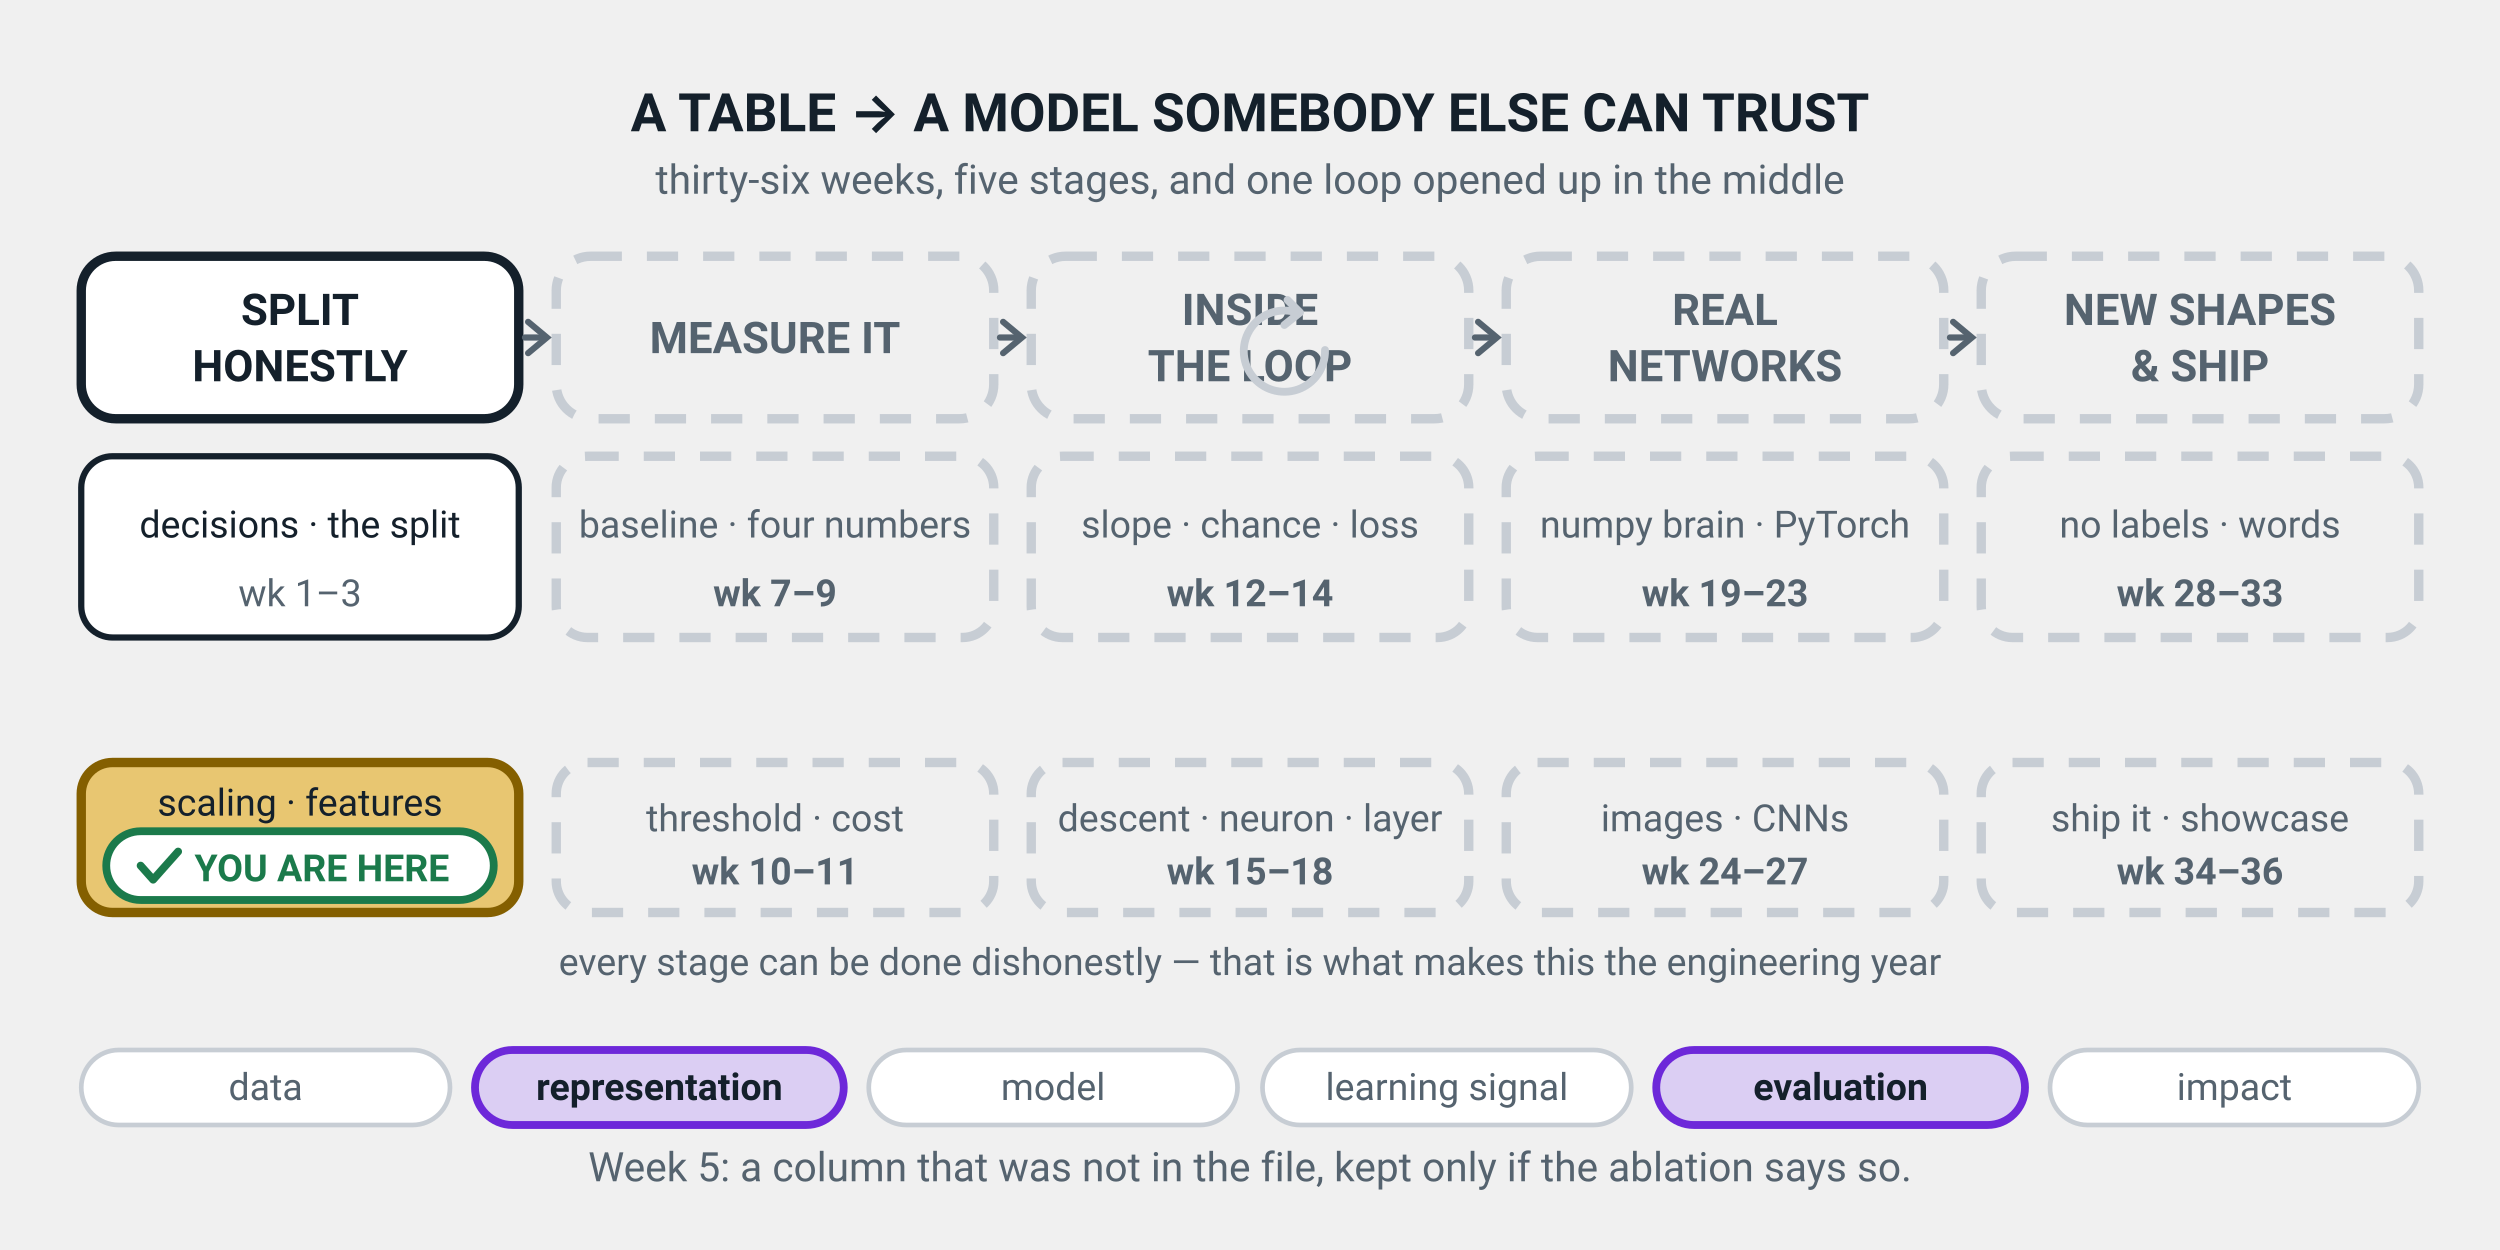
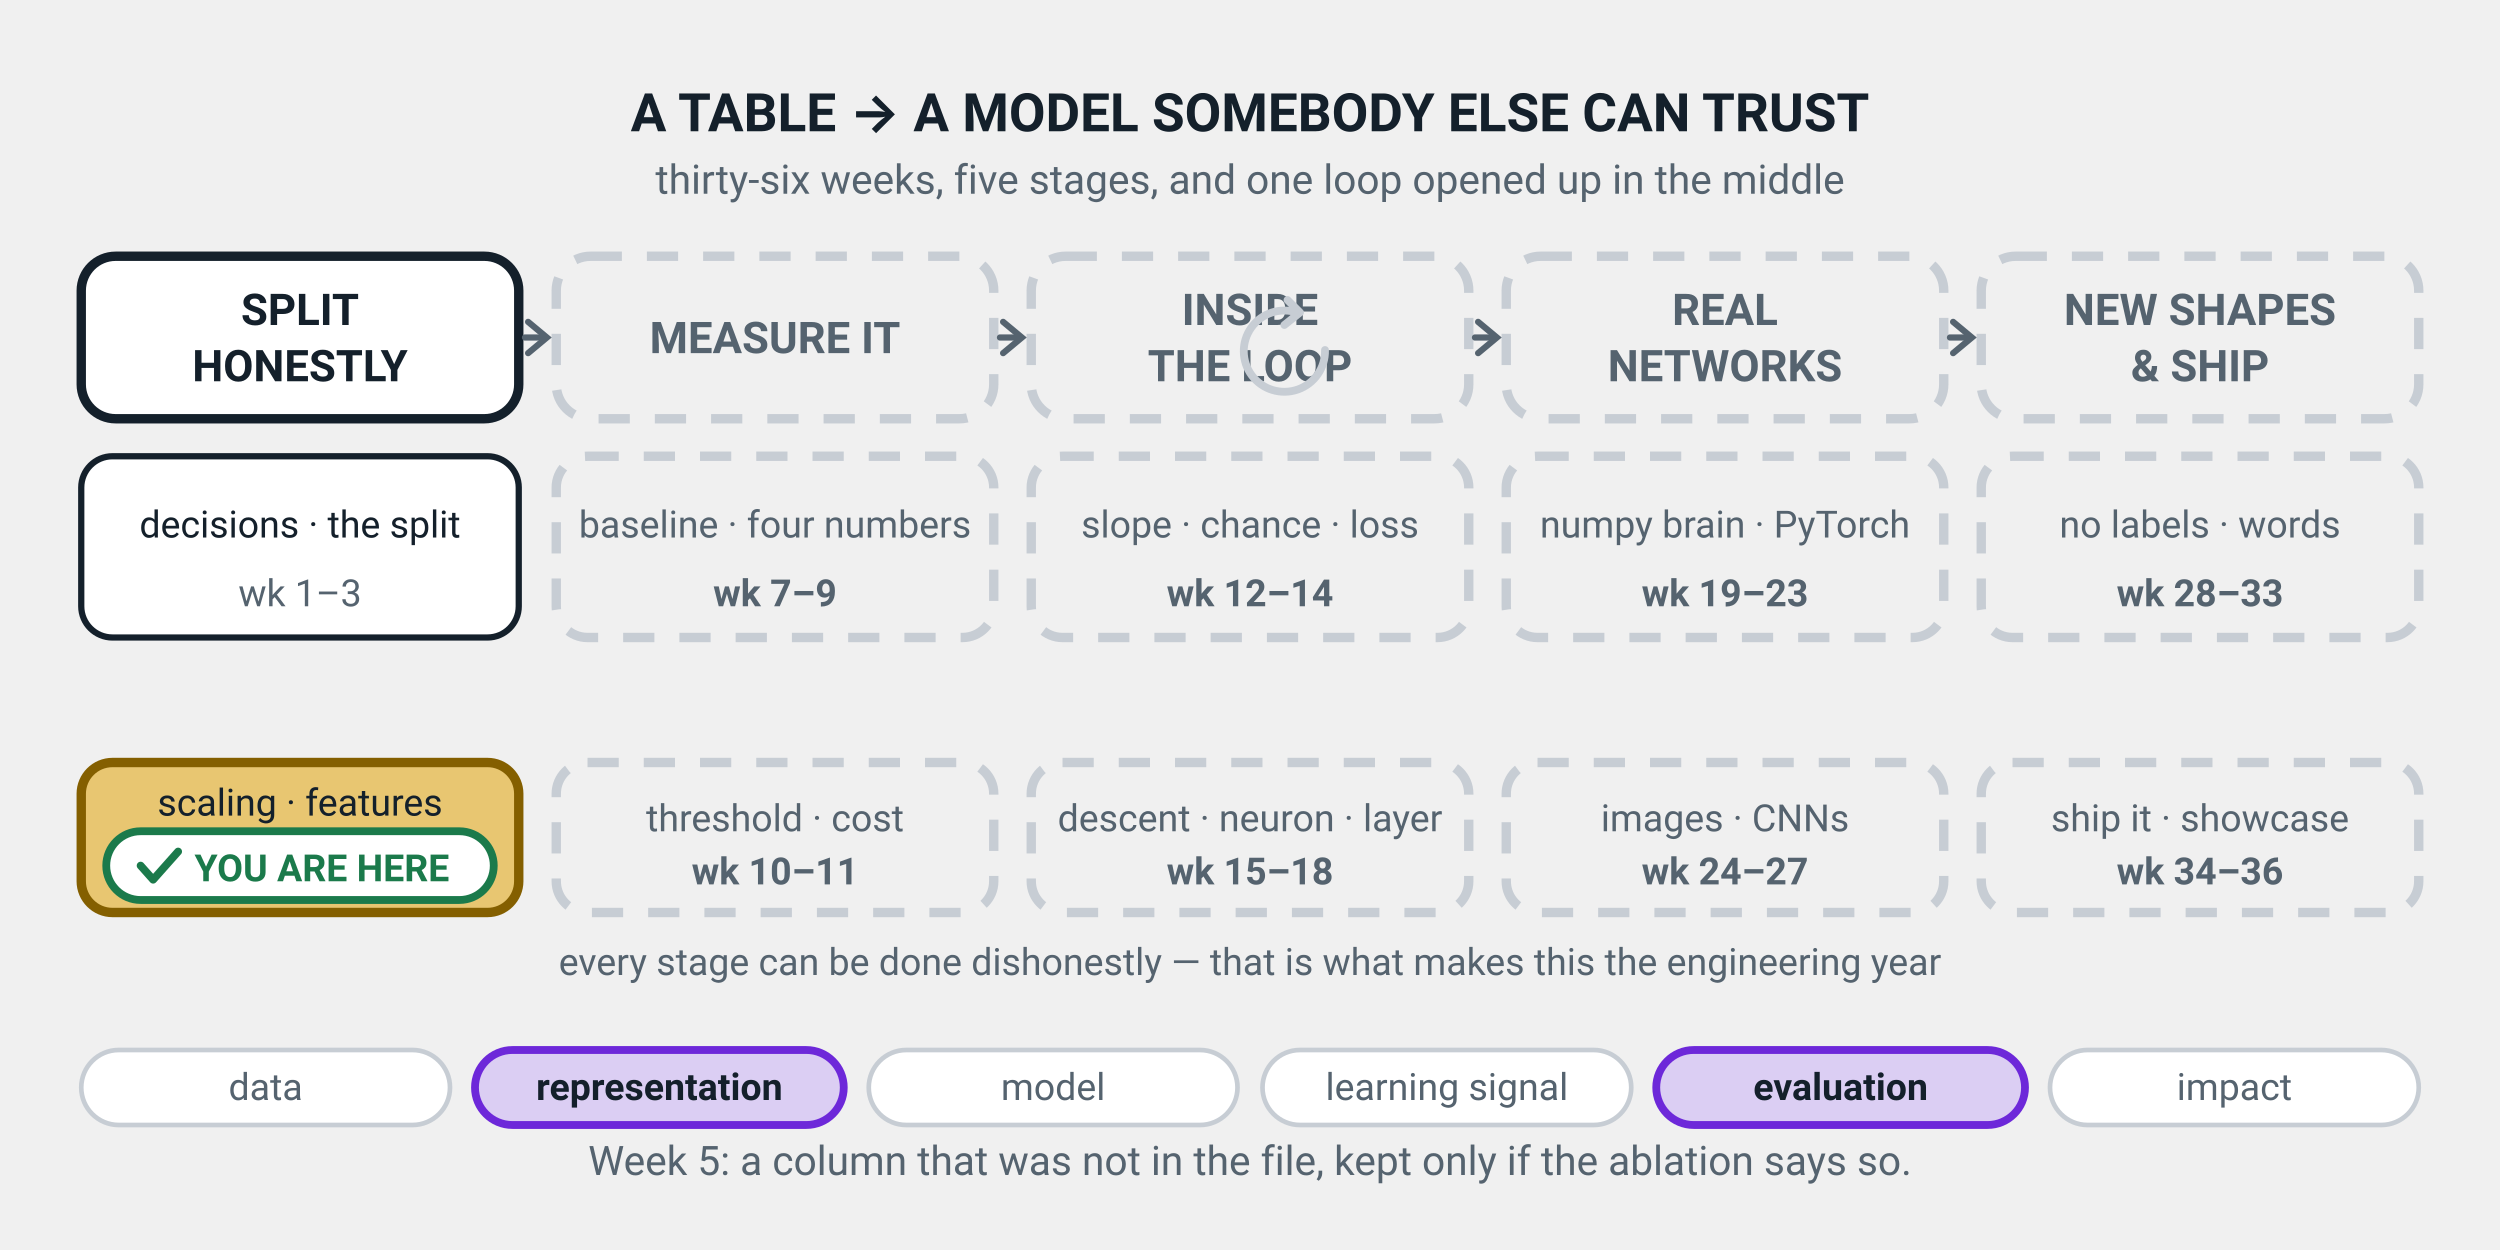
<svg xmlns="http://www.w3.org/2000/svg" viewBox="0 0 800 400" role="img" aria-labelledby="t d" font-family="ui-sans-serif, system-ui, -apple-system, 'Segoe UI', Roboto, sans-serif">
  <text x="400" y="42" text-anchor="middle" font-size="17" font-weight="700" fill="#14202B">
    A TABLE  →  A MODEL SOMEBODY ELSE CAN TRUST</text>
  <text x="400" y="62" text-anchor="middle" font-size="13" fill="#55636F">
    thirty-six weeks, five stages, and one loop opened up in the middle</text>
  <g>
    <rect x="26" y="82" width="140" height="52" rx="11" fill="#FFFFFF" stroke="#14202B" stroke-width="3" />
    <text x="96" y="104" text-anchor="middle" font-size="14" font-weight="700" fill="#14202B">SPLIT</text>
    <text x="96" y="122" text-anchor="middle" font-size="14" font-weight="700" fill="#14202B">HONESTLY</text>
    <rect x="26" y="146" width="140" height="58" rx="10" fill="#FFFFFF" stroke="#14202B" stroke-width="2" />
    <text x="96" y="172" text-anchor="middle" font-size="12" fill="#14202B">decisions · the split</text>
    <text x="96" y="194" text-anchor="middle" font-size="12" fill="#55636F">wk 1–3</text>
    <rect x="26" y="244" width="140" height="48" rx="10" fill="#E8C671" stroke="#845F00" stroke-width="3" />
    <text x="96" y="261" text-anchor="middle" font-size="12" fill="#14202B">scaling · features</text>
    <rect x="34" y="266" width="124" height="22" rx="11" fill="#FFFFFF" stroke="#1B7A4B" stroke-width="2.5" />
    <path d="M45 277 l4 4.5 l8 -9" fill="none" stroke="#1B7A4B" stroke-width="2.5" stroke-linecap="round" stroke-linejoin="round" />
    <text x="103" y="282" text-anchor="middle" font-size="12" font-weight="700" fill="#1B7A4B">YOU ARE HERE</text>
  </g>
  <g>
    <rect x="178" y="82" width="140" height="52" rx="11" fill="none" stroke="#C7CDD4" stroke-width="3" stroke-dasharray="10 8" />
    <text x="248" y="113" text-anchor="middle" font-size="14" font-weight="700" fill="#55636F">MEASURE IT</text>
    <rect x="178" y="146" width="140" height="58" rx="10" fill="none" stroke="#C7CDD4" stroke-width="3" stroke-dasharray="10 8" />
    <text x="248" y="172" text-anchor="middle" font-size="12" fill="#55636F">baseline · four numbers</text>
    <text x="248" y="194" text-anchor="middle" font-size="12" font-weight="700" fill="#55636F">wk 7–9</text>
    <rect x="178" y="244" width="140" height="48" rx="10" fill="none" stroke="#C7CDD4" stroke-width="3" stroke-dasharray="10 8" />
    <text x="248" y="266" text-anchor="middle" font-size="12" fill="#55636F">threshold · cost</text>
    <text x="248" y="283" text-anchor="middle" font-size="12" font-weight="700" fill="#55636F">wk 10–11</text>
  </g>
  <g>
    <rect x="330" y="82" width="140" height="52" rx="11" fill="none" stroke="#C7CDD4" stroke-width="3" stroke-dasharray="10 8" />
    <text x="400" y="104" text-anchor="middle" font-size="14" font-weight="700" fill="#55636F">INSIDE</text>
    <text x="400" y="122" text-anchor="middle" font-size="14" font-weight="700" fill="#55636F">THE LOOP</text>
    <path d="M424 112 a 13 13 0 1 1 -9 -12" fill="none" stroke="#C7CDD4" stroke-width="2.5" stroke-linecap="round" />
    <path d="M412 96 l4 4 -5 4" fill="none" stroke="#C7CDD4" stroke-width="2.5" stroke-linecap="round" stroke-linejoin="round" />
    <rect x="330" y="146" width="140" height="58" rx="10" fill="none" stroke="#C7CDD4" stroke-width="3" stroke-dasharray="10 8" />
    <text x="400" y="172" text-anchor="middle" font-size="12" fill="#55636F">slope · chance · loss</text>
    <text x="400" y="194" text-anchor="middle" font-size="12" font-weight="700" fill="#55636F">wk 12–14</text>
    <rect x="330" y="244" width="140" height="48" rx="10" fill="none" stroke="#C7CDD4" stroke-width="3" stroke-dasharray="10 8" />
    <text x="400" y="266" text-anchor="middle" font-size="12" fill="#55636F">descent · neuron · layer</text>
    <text x="400" y="283" text-anchor="middle" font-size="12" font-weight="700" fill="#55636F">wk 15–18</text>
  </g>
  <g>
    <rect x="482" y="82" width="140" height="52" rx="11" fill="none" stroke="#C7CDD4" stroke-width="3" stroke-dasharray="10 8" />
    <text x="552" y="104" text-anchor="middle" font-size="14" font-weight="700" fill="#55636F">REAL</text>
    <text x="552" y="122" text-anchor="middle" font-size="14" font-weight="700" fill="#55636F">NETWORKS</text>
    <rect x="482" y="146" width="140" height="58" rx="10" fill="none" stroke="#C7CDD4" stroke-width="3" stroke-dasharray="10 8" />
    <text x="552" y="172" text-anchor="middle" font-size="12" fill="#55636F">numpy brain · PyTorch</text>
    <text x="552" y="194" text-anchor="middle" font-size="12" font-weight="700" fill="#55636F">wk 19–23</text>
    <rect x="482" y="244" width="140" height="48" rx="10" fill="none" stroke="#C7CDD4" stroke-width="3" stroke-dasharray="10 8" />
    <text x="552" y="266" text-anchor="middle" font-size="12" fill="#55636F">images · CNNs</text>
    <text x="552" y="283" text-anchor="middle" font-size="12" font-weight="700" fill="#55636F">wk 24–27</text>
  </g>
  <g>
    <rect x="634" y="82" width="140" height="52" rx="11" fill="none" stroke="#C7CDD4" stroke-width="3" stroke-dasharray="10 8" />
    <text x="704" y="104" text-anchor="middle" font-size="14" font-weight="700" fill="#55636F">NEW SHAPES</text>
    <text x="704" y="122" text-anchor="middle" font-size="14" font-weight="700" fill="#55636F">&amp; SHIP</text>
    <rect x="634" y="146" width="140" height="58" rx="10" fill="none" stroke="#C7CDD4" stroke-width="3" stroke-dasharray="10 8" />
    <text x="704" y="172" text-anchor="middle" font-size="12" fill="#55636F">no labels · words</text>
    <text x="704" y="194" text-anchor="middle" font-size="12" font-weight="700" fill="#55636F">wk 28–33</text>
    <rect x="634" y="244" width="140" height="48" rx="10" fill="none" stroke="#C7CDD4" stroke-width="3" stroke-dasharray="10 8" />
    <text x="704" y="266" text-anchor="middle" font-size="12" fill="#55636F">ship it · showcase</text>
    <text x="704" y="283" text-anchor="middle" font-size="12" font-weight="700" fill="#55636F">wk 34–36</text>
  </g>
  <g stroke="#55636F" stroke-width="2" fill="none" stroke-linecap="round">
    <path d="M168 108 L174 108" />
    <path d="M169 103 l6 5 -6 5" />
    <path d="M320 108 L326 108" />
    <path d="M321 103 l6 5 -6 5" />
    <path d="M472 108 L478 108" />
    <path d="M473 103 l6 5 -6 5" />
    <path d="M624 108 L630 108" />
    <path d="M625 103 l6 5 -6 5" />
  </g>
  <text x="400" y="312" text-anchor="middle" font-size="12" fill="#55636F">
    every stage can be done dishonestly — that is what makes this the engineering year</text>
  <g font-size="12" text-anchor="middle">
    <rect x="26" y="336" width="118" height="24" rx="12" fill="#FFFFFF" stroke="#C7CDD4" stroke-width="1.5" />
    <text x="85" y="352" fill="#55636F">data</text>
    <rect x="152" y="336" width="118" height="24" rx="12" fill="#DBCEF3" stroke="#6D28D9" stroke-width="2.5" />
    <text x="211" y="352" font-weight="700" fill="#14202B">representation</text>
    <rect x="278" y="336" width="118" height="24" rx="12" fill="#FFFFFF" stroke="#C7CDD4" stroke-width="1.5" />
    <text x="337" y="352" fill="#55636F">model</text>
    <rect x="404" y="336" width="118" height="24" rx="12" fill="#FFFFFF" stroke="#C7CDD4" stroke-width="1.5" />
    <text x="463" y="352" fill="#55636F">learning signal</text>
    <rect x="530" y="336" width="118" height="24" rx="12" fill="#DBCEF3" stroke="#6D28D9" stroke-width="2.5" />
    <text x="589" y="352" font-weight="700" fill="#14202B">evaluation</text>
    <rect x="656" y="336" width="118" height="24" rx="12" fill="#FFFFFF" stroke="#C7CDD4" stroke-width="1.5" />
    <text x="715" y="352" fill="#55636F">impact</text>
  </g>
-   <text x="400" y="378" text-anchor="middle" font-size="13" fill="#55636F">
+   <text x="400" y="376" text-anchor="middle" font-size="13" fill="#55636F">
    Week 5: a column that was not in the file, kept only if the ablation says so.</text>
</svg>
